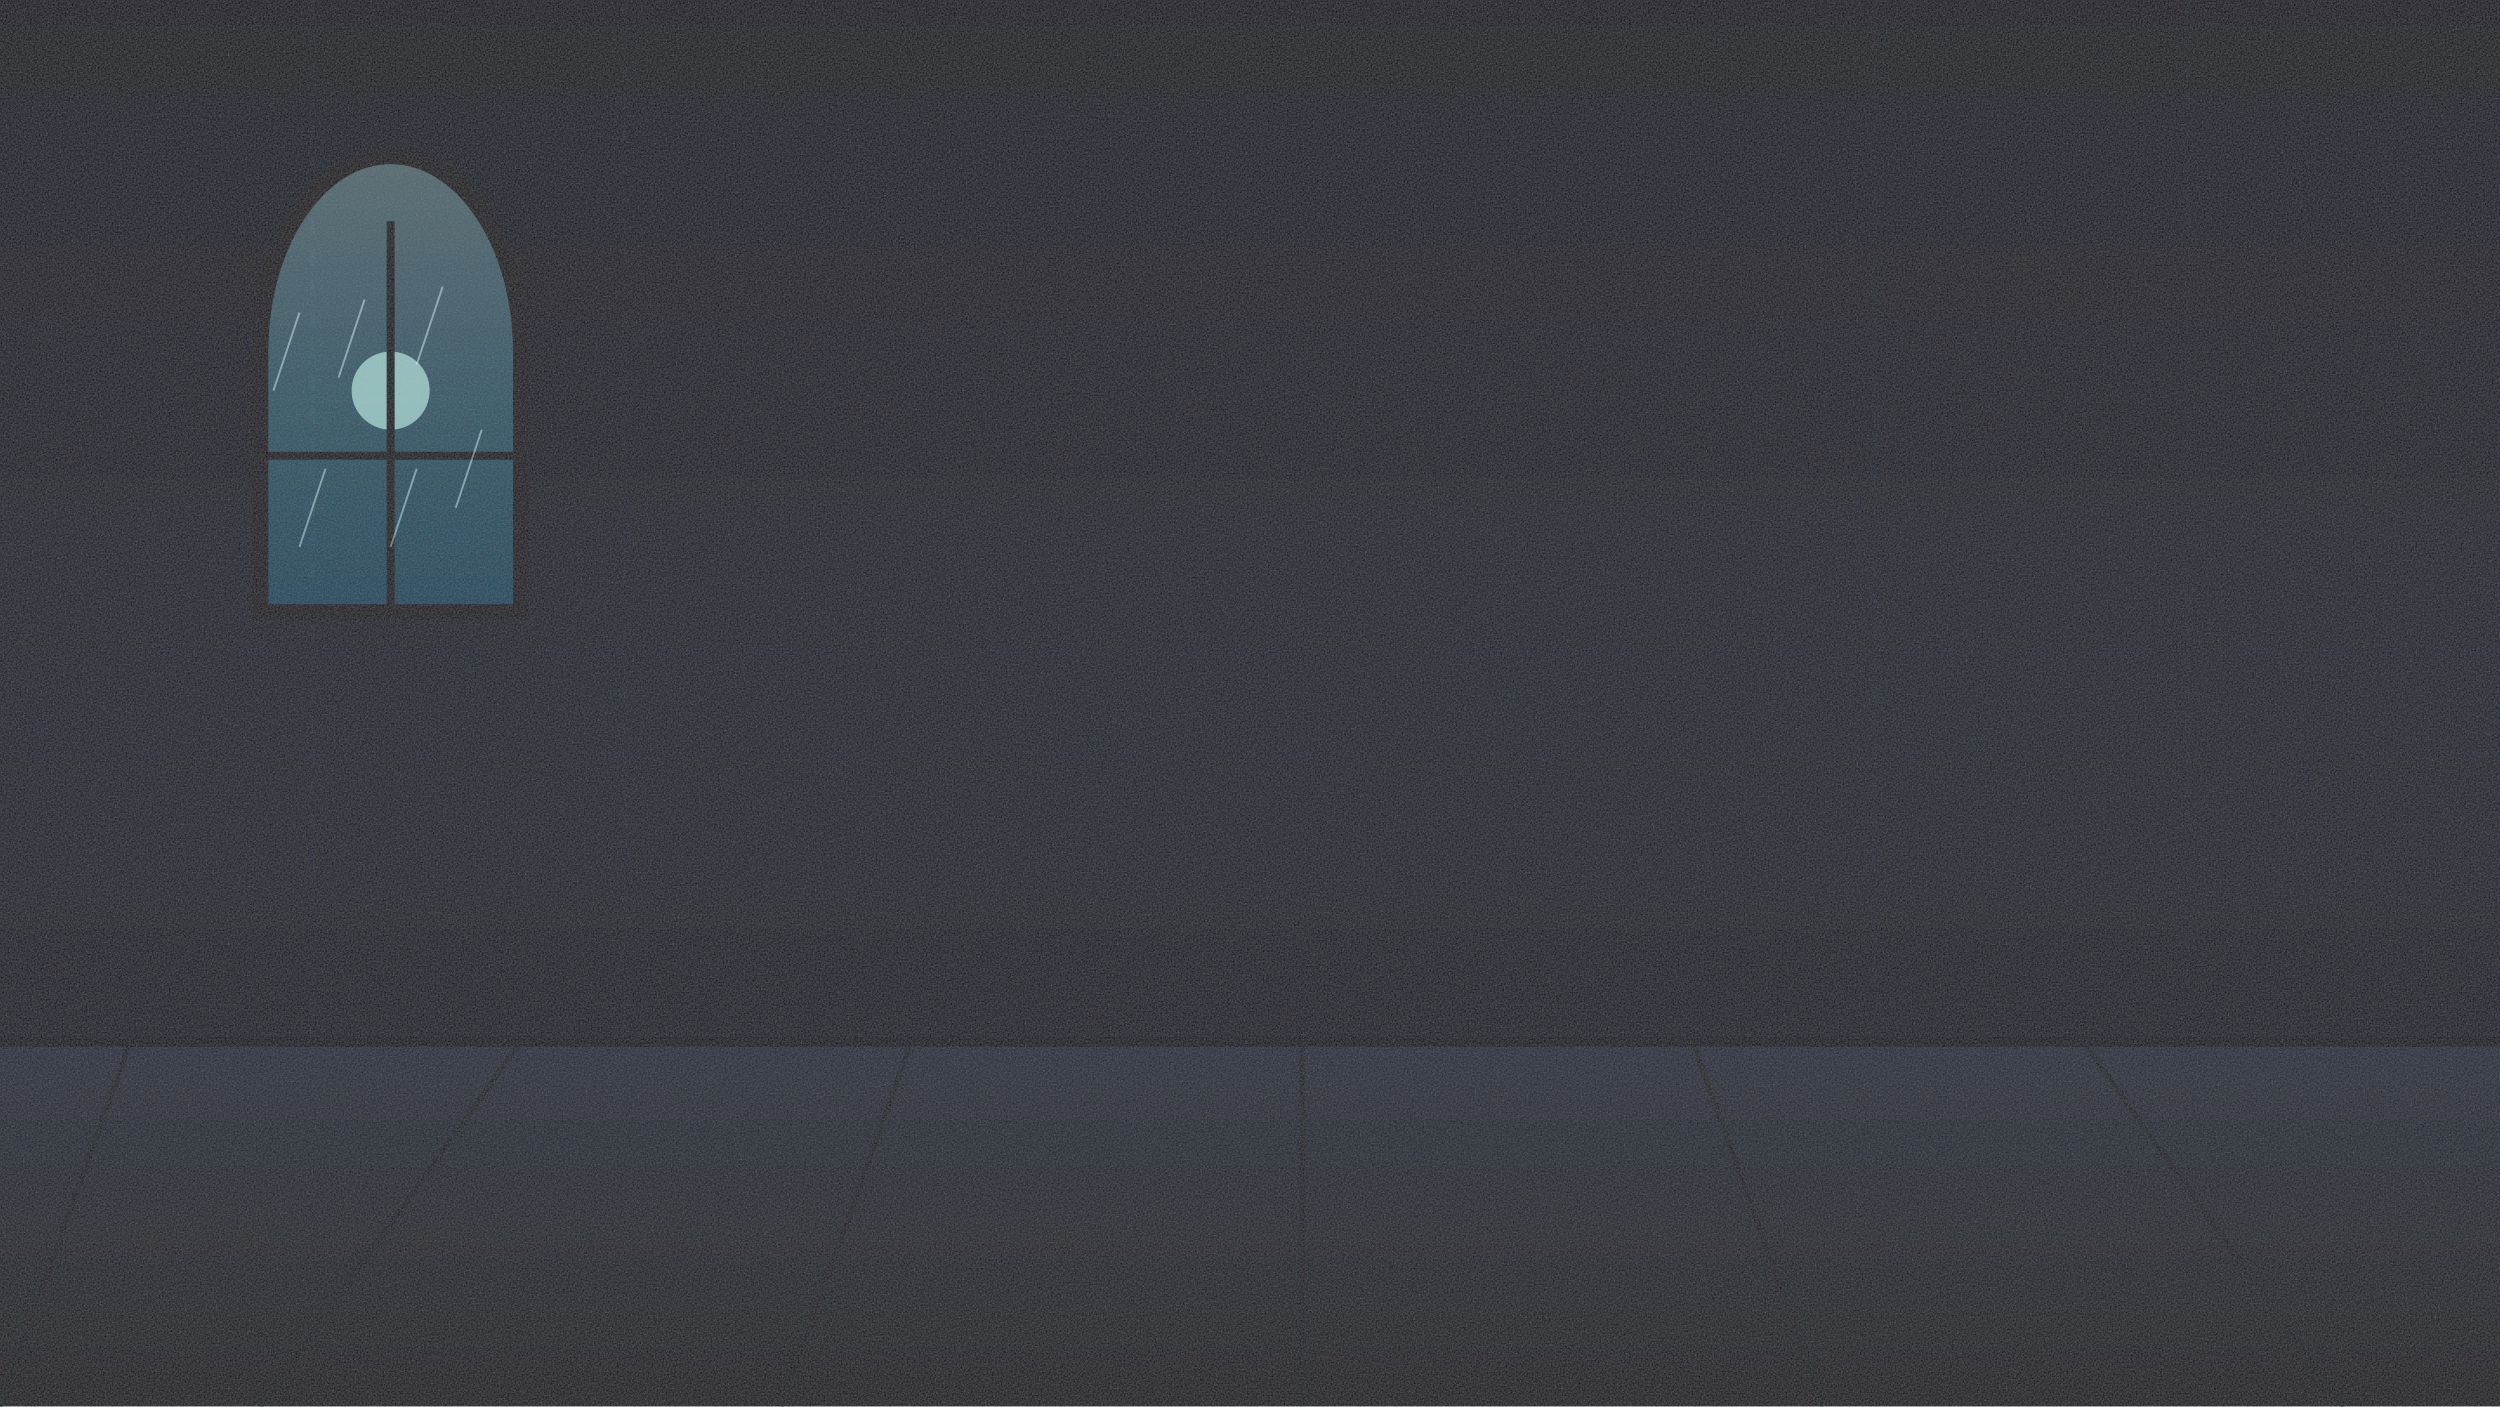
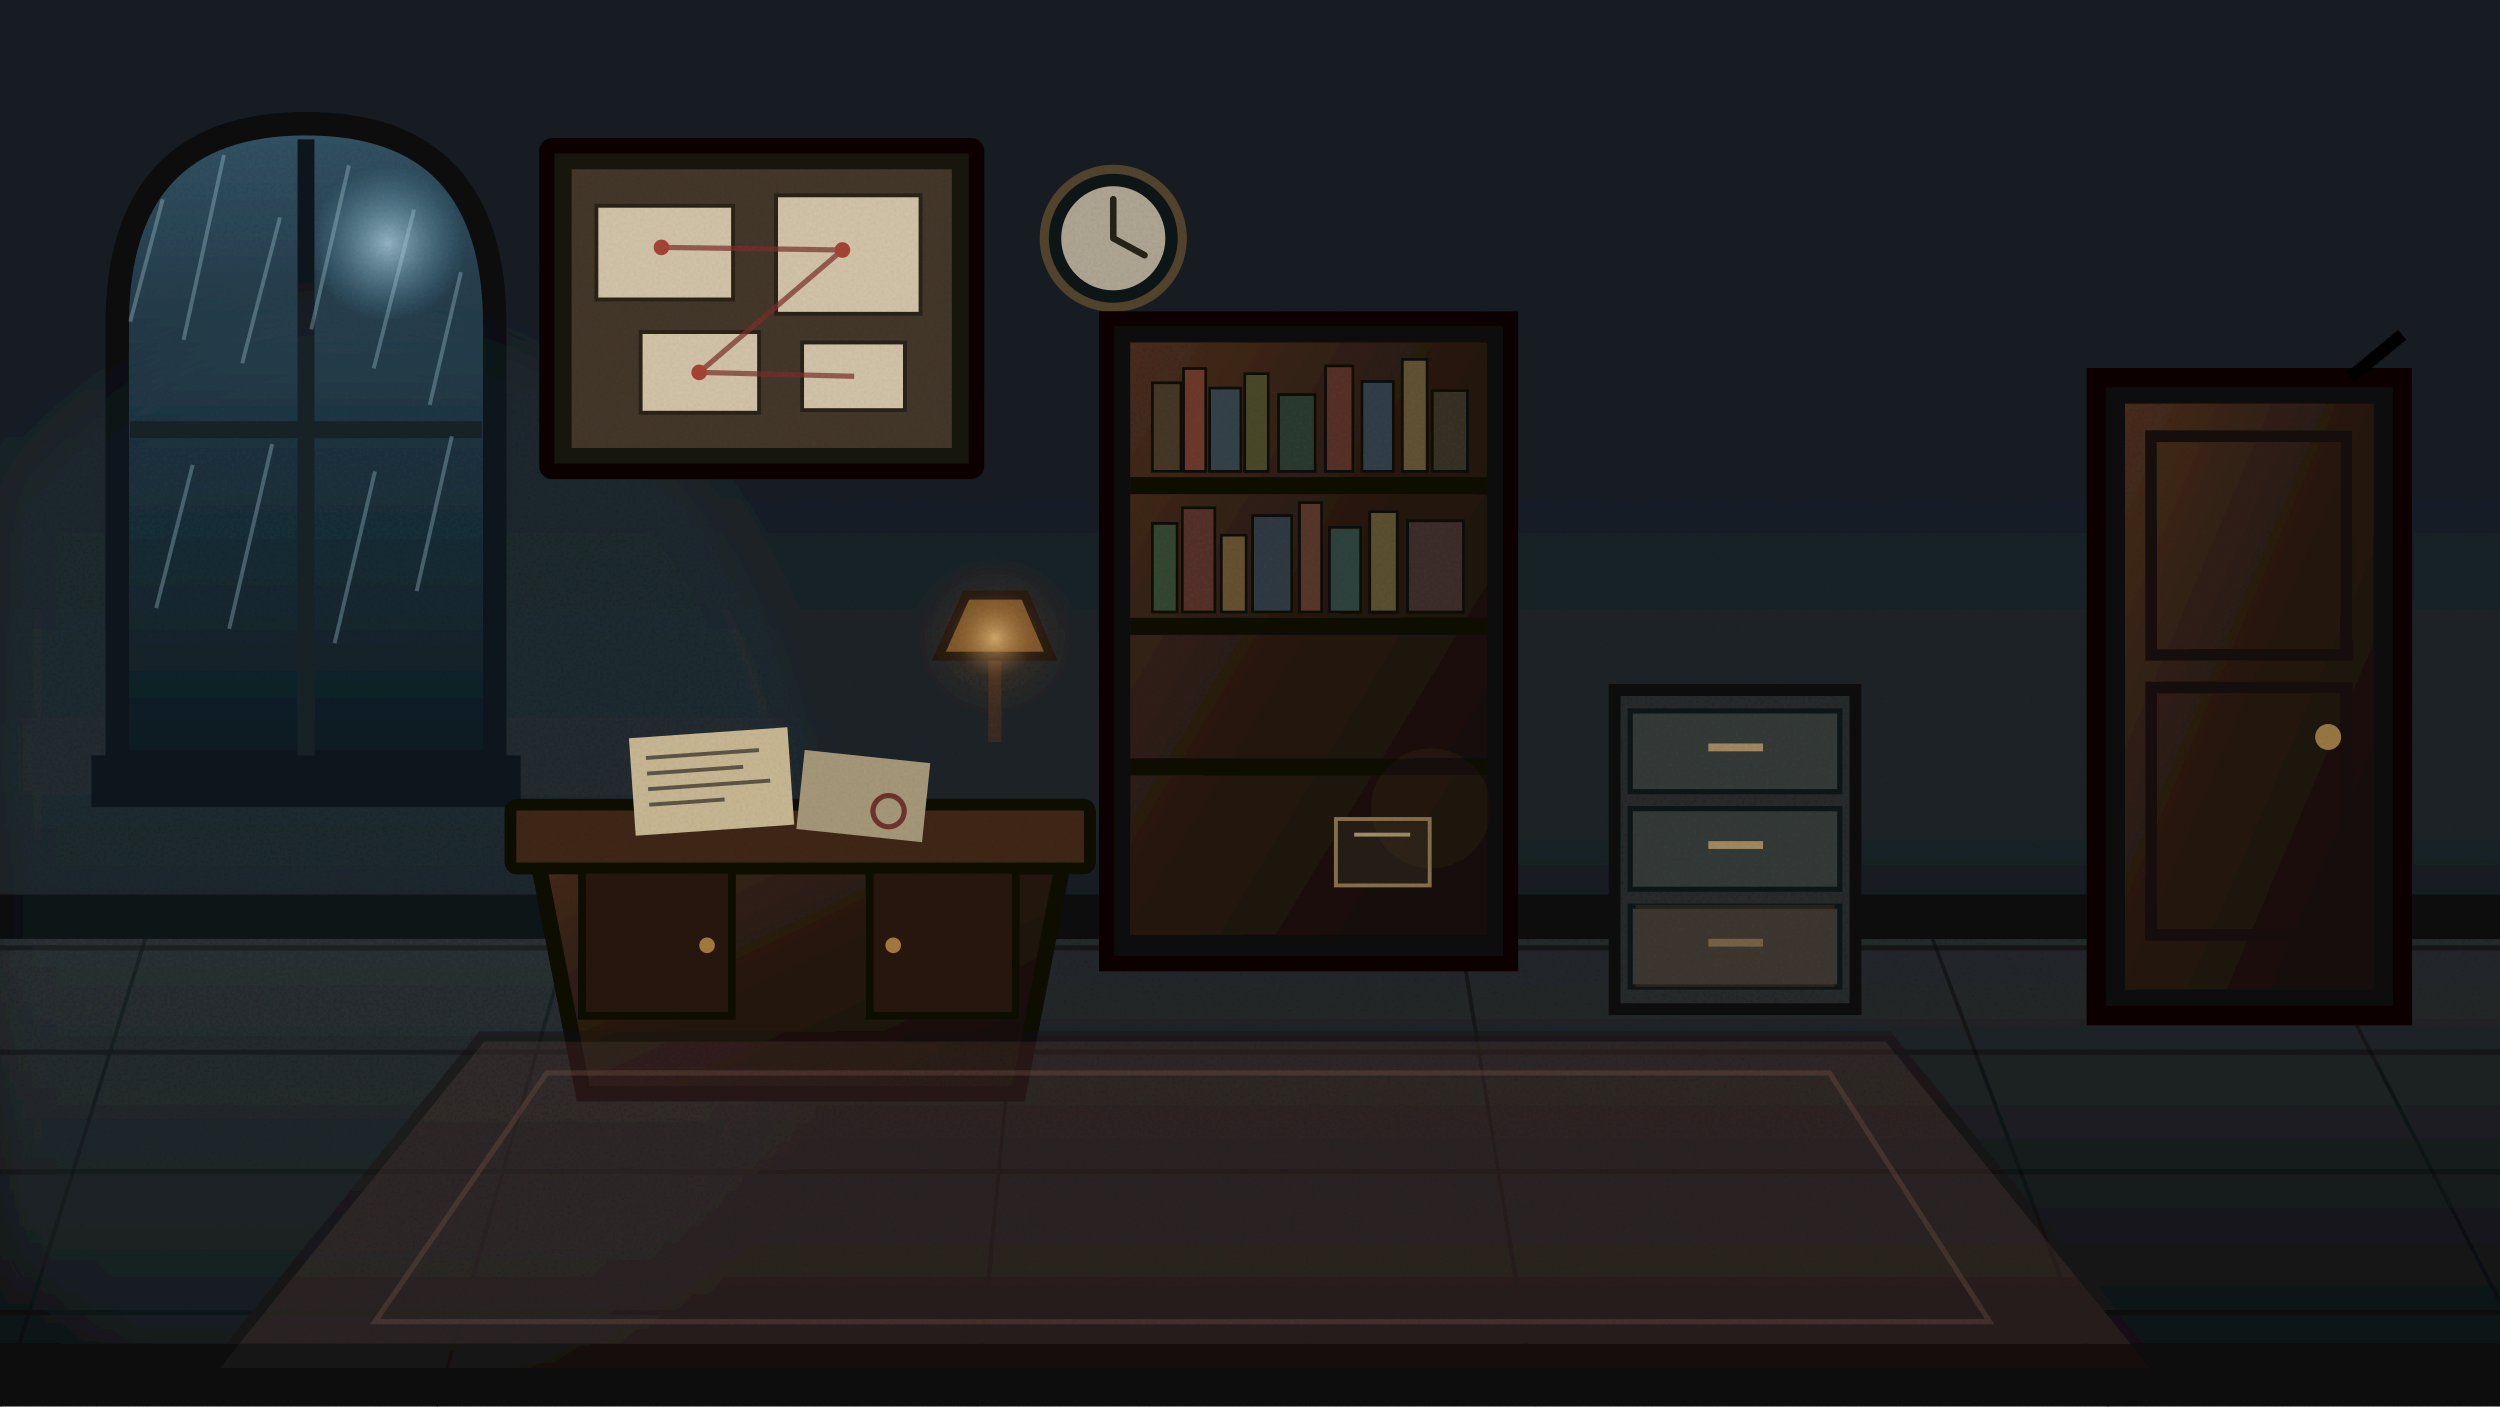
<svg xmlns="http://www.w3.org/2000/svg" viewBox="0 0 1920 1080" width="1920" height="1080">
  <defs>
-     <filter id="gritty-noise">
-       <feTurbulence type="fractalNoise" baseFrequency="0.75" numOctaves="4" result="noise" />
-       <feColorMatrix type="matrix" values="         0.21 0.21 0.21 0 0         0.21 0.21 0.21 0 0         0.21 0.21 0.21 0 0         0    0    0    0.24 0" in="noise" result="coloredNoise" />
-       <feComposite operator="over" in="coloredNoise" in2="SourceGraphic" />
+     <linearGradient id="wall" x1="0" y1="0" x2="0" y2="1">
+       <stop stop-color="#141a20" />
+       <stop offset="0.55" stop-color="#1b2227" />
+       <stop offset="1" stop-color="#0d1115" />
+     </linearGradient>
+     <linearGradient id="wood" x1="0" y1="0" x2="1" y2="1">
+       <stop stop-color="#4a2d1c" />
+       <stop offset="0.5" stop-color="#24160f" />
+       <stop offset="1" stop-color="#120b08" />
+     </linearGradient>
+     <linearGradient id="floor" x1="0" y1="0" x2="0" y2="1">
+       <stop stop-color="#252a2c" />
+       <stop offset="1" stop-color="#0b0e10" />
+     </linearGradient>
+     <linearGradient id="rainWindow" x1="0" y1="0" x2="0" y2="1">
+       <stop stop-color="#355465" />
+       <stop offset="0.5" stop-color="#172c38" />
+       <stop offset="1" stop-color="#071016" />
+     </linearGradient>
+     <radialGradient id="lamp" cx="50%" cy="45%" r="60%">
+       <stop stop-color="#f1c783" stop-opacity=".86" />
+       <stop offset=".38" stop-color="#9d622e" stop-opacity=".22" />
+       <stop offset="1" stop-color="#15191c" stop-opacity="0" />
+     </radialGradient>
+     <radialGradient id="moon" cx="50%" cy="50%" r="50%">
+       <stop stop-color="#b9dbea" stop-opacity=".75" />
+       <stop offset="1" stop-color="#6ba8c6" stop-opacity="0" />
+     </radialGradient>
+     <filter id="grain">
+       <feTurbulence type="fractalNoise" baseFrequency=".43" numOctaves="3" seed="7" result="n" />
+       <feColorMatrix in="n" type="matrix" values=".1 0 0 0 0 0 .1 0 0 0 0 0 .1 0 0 0 0 0 .16 0" />
+       <feBlend mode="overlay" in2="SourceGraphic" />
    </filter>
-     <linearGradient id="wall-grad" x1="0" y1="0" x2="0" y2="1">
-       <stop offset="0%" stop-color="#020617" />
-       <stop offset="50%" stop-color="#0f172a" />
-       <stop offset="100%" stop-color="#020617" />
-     </linearGradient>
-     <linearGradient id="floor-grad" x1="0" y1="0" x2="0" y2="1">
-       <stop offset="0%" stop-color="#1e293b" />
-       <stop offset="100%" stop-color="#090d16" />
-     </linearGradient>
-     <linearGradient id="window-glow" x1="0" y1="0" x2="0" y2="1">
-       <stop offset="0%" stop-color="#ccfbf1" />
-       <stop offset="100%" stop-color="#0891b2" />
-     </linearGradient>
+     <filter id="blur">
+       <feGaussianBlur stdDeviation="18" />
+     </filter>
  </defs>
-   <g filter="url(#gritty-noise)">
-     <rect x="0" y="0" width="1920" height="1080" fill="url(#wall-grad)" />
-     <line x1="240" y1="0" x2="240" y2="800" stroke="#1e293b" stroke-width="4" stroke-dasharray="12, 12" opacity="0.3" />
-     <line x1="480" y1="0" x2="480" y2="800" stroke="#1e293b" stroke-width="4" stroke-dasharray="12, 12" opacity="0.3" />
-     <line x1="1440" y1="0" x2="1440" y2="800" stroke="#1e293b" stroke-width="4" stroke-dasharray="12, 12" opacity="0.3" />
-     <line x1="1680" y1="0" x2="1680" y2="800" stroke="#1e293b" stroke-width="4" stroke-dasharray="12, 12" opacity="0.3" />
-     <rect x="0" y="800" width="1920" height="280" fill="url(#floor-grad)" />
-     <line x1="0" y1="800" x2="1920" y2="800" stroke="#020617" stroke-width="8" />
-     <line x1="100" y1="800" x2="0" y2="1080" stroke="#020617" stroke-width="4" opacity="0.6" />
-     <line x1="400" y1="800" x2="200" y2="1080" stroke="#020617" stroke-width="4" opacity="0.6" />
-     <line x1="700" y1="800" x2="600" y2="1080" stroke="#020617" stroke-width="4" opacity="0.6" />
-     <line x1="1000" y1="800" x2="1000" y2="1080" stroke="#020617" stroke-width="4" opacity="0.6" />
-     <line x1="1300" y1="800" x2="1400" y2="1080" stroke="#020617" stroke-width="4" opacity="0.6" />
-     <line x1="1600" y1="800" x2="1800" y2="1080" stroke="#020617" stroke-width="4" opacity="0.6" />
-     <g transform="translate(150, 120)">
-       <path d="M50 350 L50 150 A 100 150 0 0 1 250 150 L250 350 Z" fill="url(#window-glow)" opacity="0.4" />
-       <circle cx="150" cy="180" r="30" fill="#ccfbf1" opacity="0.65" />
-       <path d="M50 350 L50 150 A 100 150 0 0 1 250 150 L250 350 Z" fill="none" stroke="#090d16" stroke-width="12" />
-       <line x1="150" y1="50" x2="150" y2="350" stroke="#090d16" stroke-width="6" />
-       <line x1="50" y1="230" x2="250" y2="230" stroke="#090d16" stroke-width="6" />
-       <line x1="80" y1="120" x2="60" y2="180" stroke="#ecfeff" stroke-width="1.5" opacity="0.5" />
-       <line x1="130" y1="110" x2="110" y2="170" stroke="#ecfeff" stroke-width="1.5" opacity="0.5" />
-       <line x1="190" y1="100" x2="170" y2="160" stroke="#ecfeff" stroke-width="1.5" opacity="0.5" />
-       <line x1="100" y1="240" x2="80" y2="300" stroke="#ecfeff" stroke-width="1.5" opacity="0.5" />
-       <line x1="170" y1="240" x2="150" y2="300" stroke="#ecfeff" stroke-width="1.5" opacity="0.5" />
-       <line x1="220" y1="210" x2="200" y2="270" stroke="#ecfeff" stroke-width="1.5" opacity="0.5" />
+   <g filter="url(#grain)">
+     <rect width="1920" height="1080" fill="url(#wall)" />
+     <rect y="710" width="1920" height="370" fill="url(#floor)" />
+     <rect y="687" width="1920" height="34" fill="#07090a" />
+     <path d="M0 728H1920 M0 808H1920 M0 900H1920 M0 1008H1920" stroke="#07090a" stroke-width="4" opacity=".55" />
+     <path d="M115 710L0 1080 M440 710L335 1080 M785 710L750 1080 M1120 710L1180 1080 M1480 710L1620 1080 M1770 710L1920 1000" stroke="#090c0e" stroke-width="3" opacity=".58" />
+     <g transform="translate(90 95)">
+       <path d="M0 490V155Q0 0 145 0Q290 0 290 155V490Z" fill="url(#rainWindow)" stroke="#090c0f" stroke-width="18" />
+       <circle cx="208" cy="92" r="60" fill="url(#moon)" />
+       <path d="M145 12V490M10 235H280" stroke="#11181d" stroke-width="13" />
+       <path d="M35 58l-25 94M82 24L51 166M125 72l-29 112M178 32l-29 126M228 66l-31 122M264 114l-24 102M58 262l-28 110M119 246l-33 142M198 267l-31 132M257 240l-27 119" stroke="#b7dbe8" stroke-width="3" opacity=".32" />
+       <path d="M-20 485H310V525H-20Z" fill="#0b0f12" />
    </g>
+     <ellipse cx="270" cy="670" rx="360" ry="430" fill="#77b3cf" opacity=".06" filter="url(#blur)" />
+     <g transform="translate(420 112)">
+       <rect width="330" height="250" rx="4" fill="#17120e" stroke="#070605" stroke-width="12" />
+       <rect x="19" y="18" width="292" height="214" fill="#6c5a43" opacity=".55" />
+       <g stroke="#2c2218" stroke-width="3" fill="#d1c5aa">
+         <path d="M38 46h105v72H38z" />
+         <path d="M176 38h111v91H176z" />
+         <path d="M72 143h91v62H72z" />
+         <path d="M196 151h79v52H196z" />
+       </g>
+       <path d="M89 78L227 80L117 174L236 177" stroke="#7e2f2a" stroke-width="4" fill="none" opacity=".7" />
+       <circle cx="88" cy="78" r="6" fill="#a74437" />
+       <circle cx="227" cy="80" r="6" fill="#a74437" />
+       <circle cx="117" cy="174" r="6" fill="#a74437" />
+     </g>
+     <g transform="translate(800 128)">
+       <circle cx="55" cy="55" r="53" fill="#101315" stroke="#54452f" stroke-width="7" />
+       <circle cx="55" cy="55" r="40" fill="#ddd2b7" opacity=".78" />
+       <path d="M55 55V25M55 55l24 13" stroke="#252019" stroke-width="5" stroke-linecap="round" />
+     </g>
+     <g transform="translate(850 245)">
+       <rect width="310" height="495" fill="#100b08" stroke="#080605" stroke-width="12" />
+       <rect x="18" y="18" width="274" height="455" fill="url(#wood)" />
+       <path d="M18 128H292M18 236H292M18 344H292" stroke="#0a0705" stroke-width="13" />
+       <g stroke="#090706" stroke-width="2">
+         <path d="M35 49h22v68H35z" fill="#473726" />
+         <path d="M59 38h17v79H59z" fill="#6d3a2c" />
+         <path d="M79 53h24v64H79z" fill="#34434b" />
+         <path d="M106 42h18v75h-18z" fill="#4c4829" />
+         <path d="M132 58h28v59h-28z" fill="#2c3a31" />
+         <path d="M168 36h21v81h-21z" fill="#583025" />
+         <path d="M196 48h24v69h-24z" fill="#33414a" />
+         <path d="M227 31h19v86h-19z" fill="#635234" />
+         <path d="M250 55h27v62h-27z" fill="#373124" />
+         <path d="M35 157h19v68H35z" fill="#354733" />
+         <path d="M58 145h25v80H58z" fill="#55312b" />
+         <path d="M88 166h19v59H88z" fill="#665331" />
+         <path d="M112 151h30v74h-30z" fill="#303b42" />
+         <path d="M148 141h17v84h-17z" fill="#58372b" />
+         <path d="M171 160h24v65h-24z" fill="#2f443c" />
+         <path d="M202 148h21v77h-21z" fill="#5b5131" />
+         <path d="M231 155h43v70h-43z" fill="#3c2d2a" />
+       </g>
+       <path d="M176 384h72v51h-72z" fill="#271d18" stroke="#88714d" stroke-width="3" />
+       <path d="M190 396h43" stroke="#a5926b" stroke-width="3" />
+       <circle cx="249" cy="376" r="46" fill="#765b26" opacity=".08" />
+     </g>
+     <g transform="translate(410 560)">
+       <path d="M0 85H410L372 280H38Z" fill="url(#wood)" stroke="#0b0705" stroke-width="12" />
+       <rect x="-18" y="58" width="445" height="49" rx="5" fill="#412817" stroke="#0a0705" stroke-width="9" />
+       <path d="M37 108h115v112H37zM258 108h112v112H258z" fill="#281810" stroke="#0c0806" stroke-width="6" />
+       <circle cx="133" cy="166" r="6" fill="#a67c40" />
+       <circle cx="276" cy="166" r="6" fill="#a67c40" />
+       <g transform="translate(73 7) rotate(-4)">
+         <rect width="122" height="75" fill="#c8b994" />
+         <path d="M12 16h87M12 28h74M12 40h94M12 52h58" stroke="#5e5747" stroke-width="3" />
+       </g>
+       <g transform="translate(208 16) rotate(6)">
+         <rect width="97" height="61" fill="#a89a7b" />
+         <circle cx="69" cy="40" r="12" fill="none" stroke="#70352d" stroke-width="4" />
+       </g>
+       <g transform="translate(329 -65)">
+         <path d="M25 75V8" stroke="#3d2c20" stroke-width="10" />
+         <path d="M-18 9H68L48-38H3Z" fill="#7f5a2d" stroke="#1a120c" stroke-width="7" />
+         <circle cx="25" cy="2" r="67" fill="url(#lamp)" opacity=".85" />
+       </g>
+     </g>
+     <g transform="translate(1240 530)">
+       <rect width="185" height="245" fill="#252a2a" stroke="#090b0b" stroke-width="9" />
+       <path d="M12 16h161v62H12zM12 91h161v62H12zM12 166h161v62H12z" fill="#353b39" stroke="#111615" stroke-width="4" />
+       <path d="M72 44h42M72 119h42M72 194h42" stroke="#a38b62" stroke-width="6" />
+       <rect x="16" y="165" width="153" height="63" fill="#443526" opacity=".45" />
+     </g>
+     <g transform="translate(1610 290)">
+       <rect width="235" height="490" fill="#100d0b" stroke="#070605" stroke-width="15" />
+       <rect x="22" y="20" width="191" height="450" fill="url(#wood)" />
+       <path d="M42 45h150v168H42zM42 238h150v190H42z" fill="none" stroke="#17100b" stroke-width="9" />
+       <circle cx="178" cy="276" r="10" fill="#9a7943" />
+       <path d="M195 0l40-33" stroke="#060504" stroke-width="10" />
+     </g>
+     <path d="M370 796L1450 796L1660 1055L160 1055Z" fill="#3f2925" opacity=".5" stroke="#17100f" stroke-width="8" />
+     <path d="M420 824L1405 824L1528 1015L288 1015Z" fill="none" stroke="#715548" stroke-width="4" opacity=".38" />
+     <rect y="1032" width="1920" height="48" fill="#040506" opacity=".55" />
  </g>
</svg>
